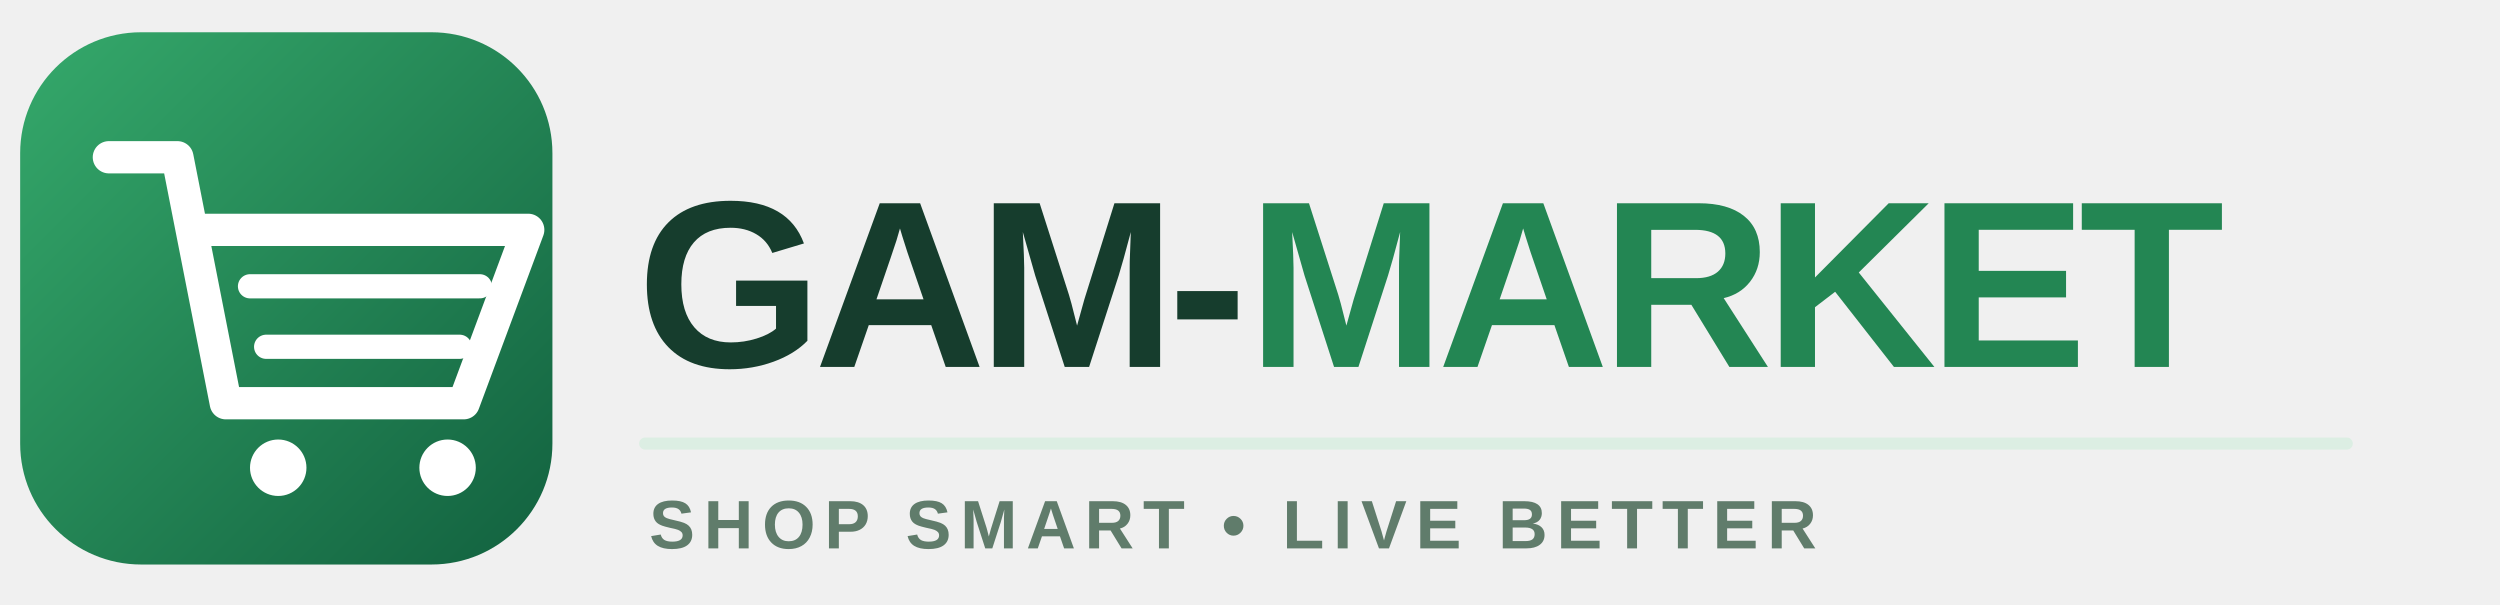
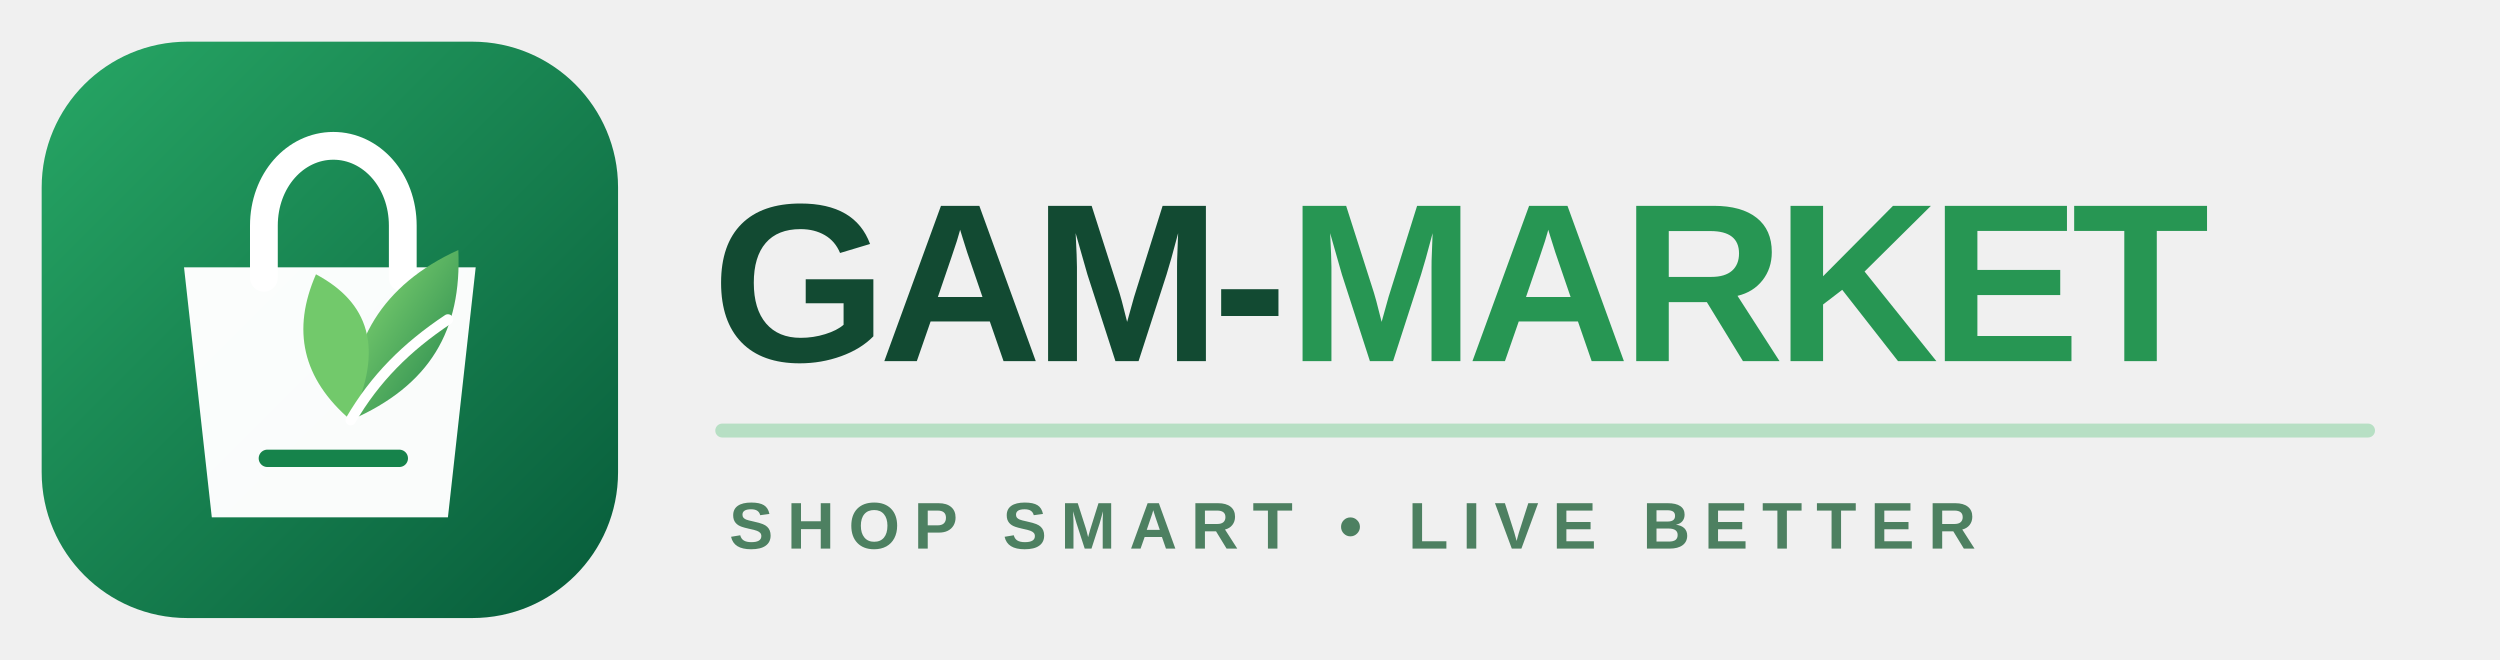
- <svg xmlns="http://www.w3.org/2000/svg" viewBox="0 0 620 150" role="img" aria-labelledby="title desc">
+ <svg xmlns="http://www.w3.org/2000/svg" viewBox="0 0 720 190" role="img" aria-labelledby="title desc">
  <defs>
-     <linearGradient id="green" x1="0" y1="0" x2="1" y2="1">
-       <stop stop-color="#35a96b" />
-       <stop offset="1" stop-color="#12613f" />
+     <linearGradient id="leaf" x1="0" y1="0" x2="1" y2="1">
+       <stop stop-color="#8bdc75" />
+       <stop offset="1" stop-color="#21834b" />
+     </linearGradient>
+     <linearGradient id="bag" x1="0" y1="0" x2="1" y2="1">
+       <stop stop-color="#27a765" />
+       <stop offset="1" stop-color="#075b3a" />
    </linearGradient>
  </defs>
-   <rect x="5" y="8" width="132" height="132" rx="30" fill="url(#green)" />
-   <path d="M27 39h17l12 61h59l16-43H51" fill="none" stroke="#fff" stroke-width="8" stroke-linecap="round" stroke-linejoin="round" />
-   <path d="M62 71h57M66 86h48" stroke="#fff" stroke-width="6" stroke-linecap="round" />
-   <circle cx="69" cy="116" r="7" fill="#fff" />
-   <circle cx="111" cy="116" r="7" fill="#fff" />
-   <text x="158" y="91" font-family="Arial, Helvetica, sans-serif" font-size="59" font-weight="800" letter-spacing="-2" fill="#163d2d">GAM-<tspan fill="#238653">MARKET</tspan>
+   <rect x="12" y="12" width="166" height="166" rx="42" fill="url(#bag)" />
+   <path d="M53 77h84l-8 72H61z" fill="#fff" opacity=".98" />
+   <path d="M76 80V65c0-13 9-23 20-23s20 10 20 23v15" fill="none" stroke="#fff" stroke-width="8" stroke-linecap="round" />
+   <path d="M101 121c-1-22 9-39 31-49 1 23-8 39-31 49Z" fill="url(#leaf)" />
+   <path d="M101 121c-14-12-17-26-10-42 15 8 20 21 10 42Z" fill="#72c96b" />
+   <path d="M101 121c7-12 16-21 28-29" fill="none" stroke="#fff" stroke-width="3" stroke-linecap="round" />
+   <path d="M77 132h38" stroke="#16834b" stroke-width="5" stroke-linecap="round" />
+   <text x="205" y="104" font-family="Arial,Helvetica,sans-serif" font-size="65" font-weight="800" letter-spacing="-2.5" fill="#124a32">GAM-<tspan fill="#279653">MARKET</tspan>
  </text>
-   <path d="M160 110h422" stroke="#dceee3" stroke-width="3" stroke-linecap="round" />
-   <text x="161" y="136" font-family="Arial, Helvetica, sans-serif" font-size="17" font-weight="600" letter-spacing="2.2" fill="#607c6b">SHOP SMART • LIVE BETTER</text>
+   <path d="M208 124h474" stroke="#b7dfc4" stroke-width="4" stroke-linecap="round" />
+   <text x="210" y="158" font-family="Arial,Helvetica,sans-serif" font-size="19" font-weight="700" letter-spacing="4" fill="#4d8061">SHOP SMART  •  LIVE BETTER</text>
</svg>
